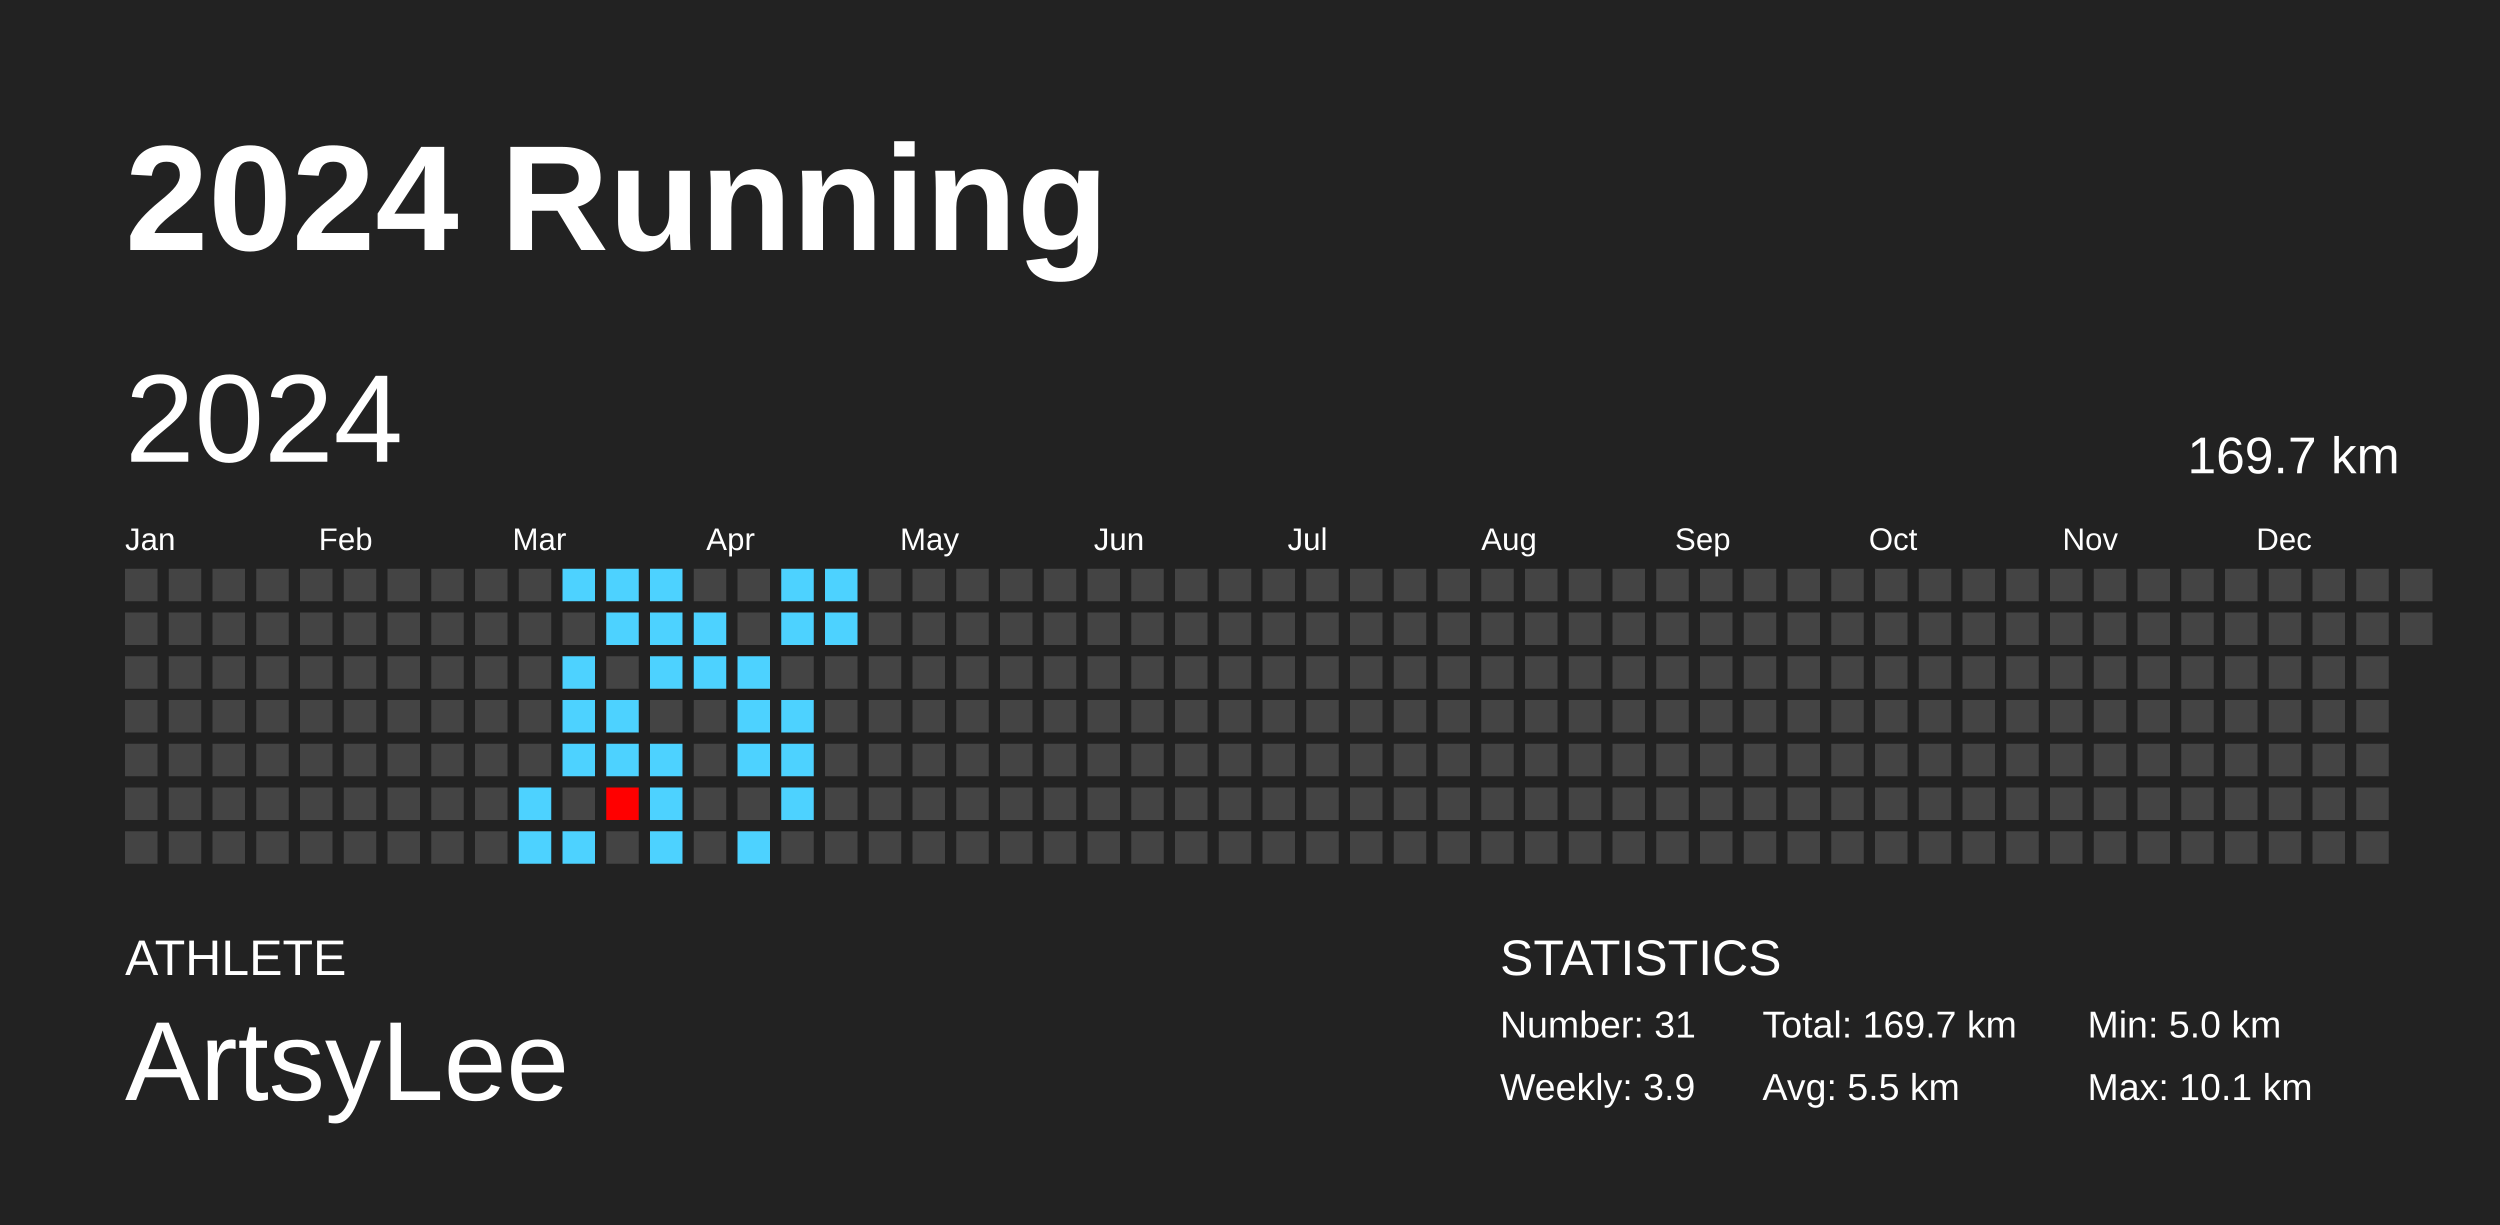
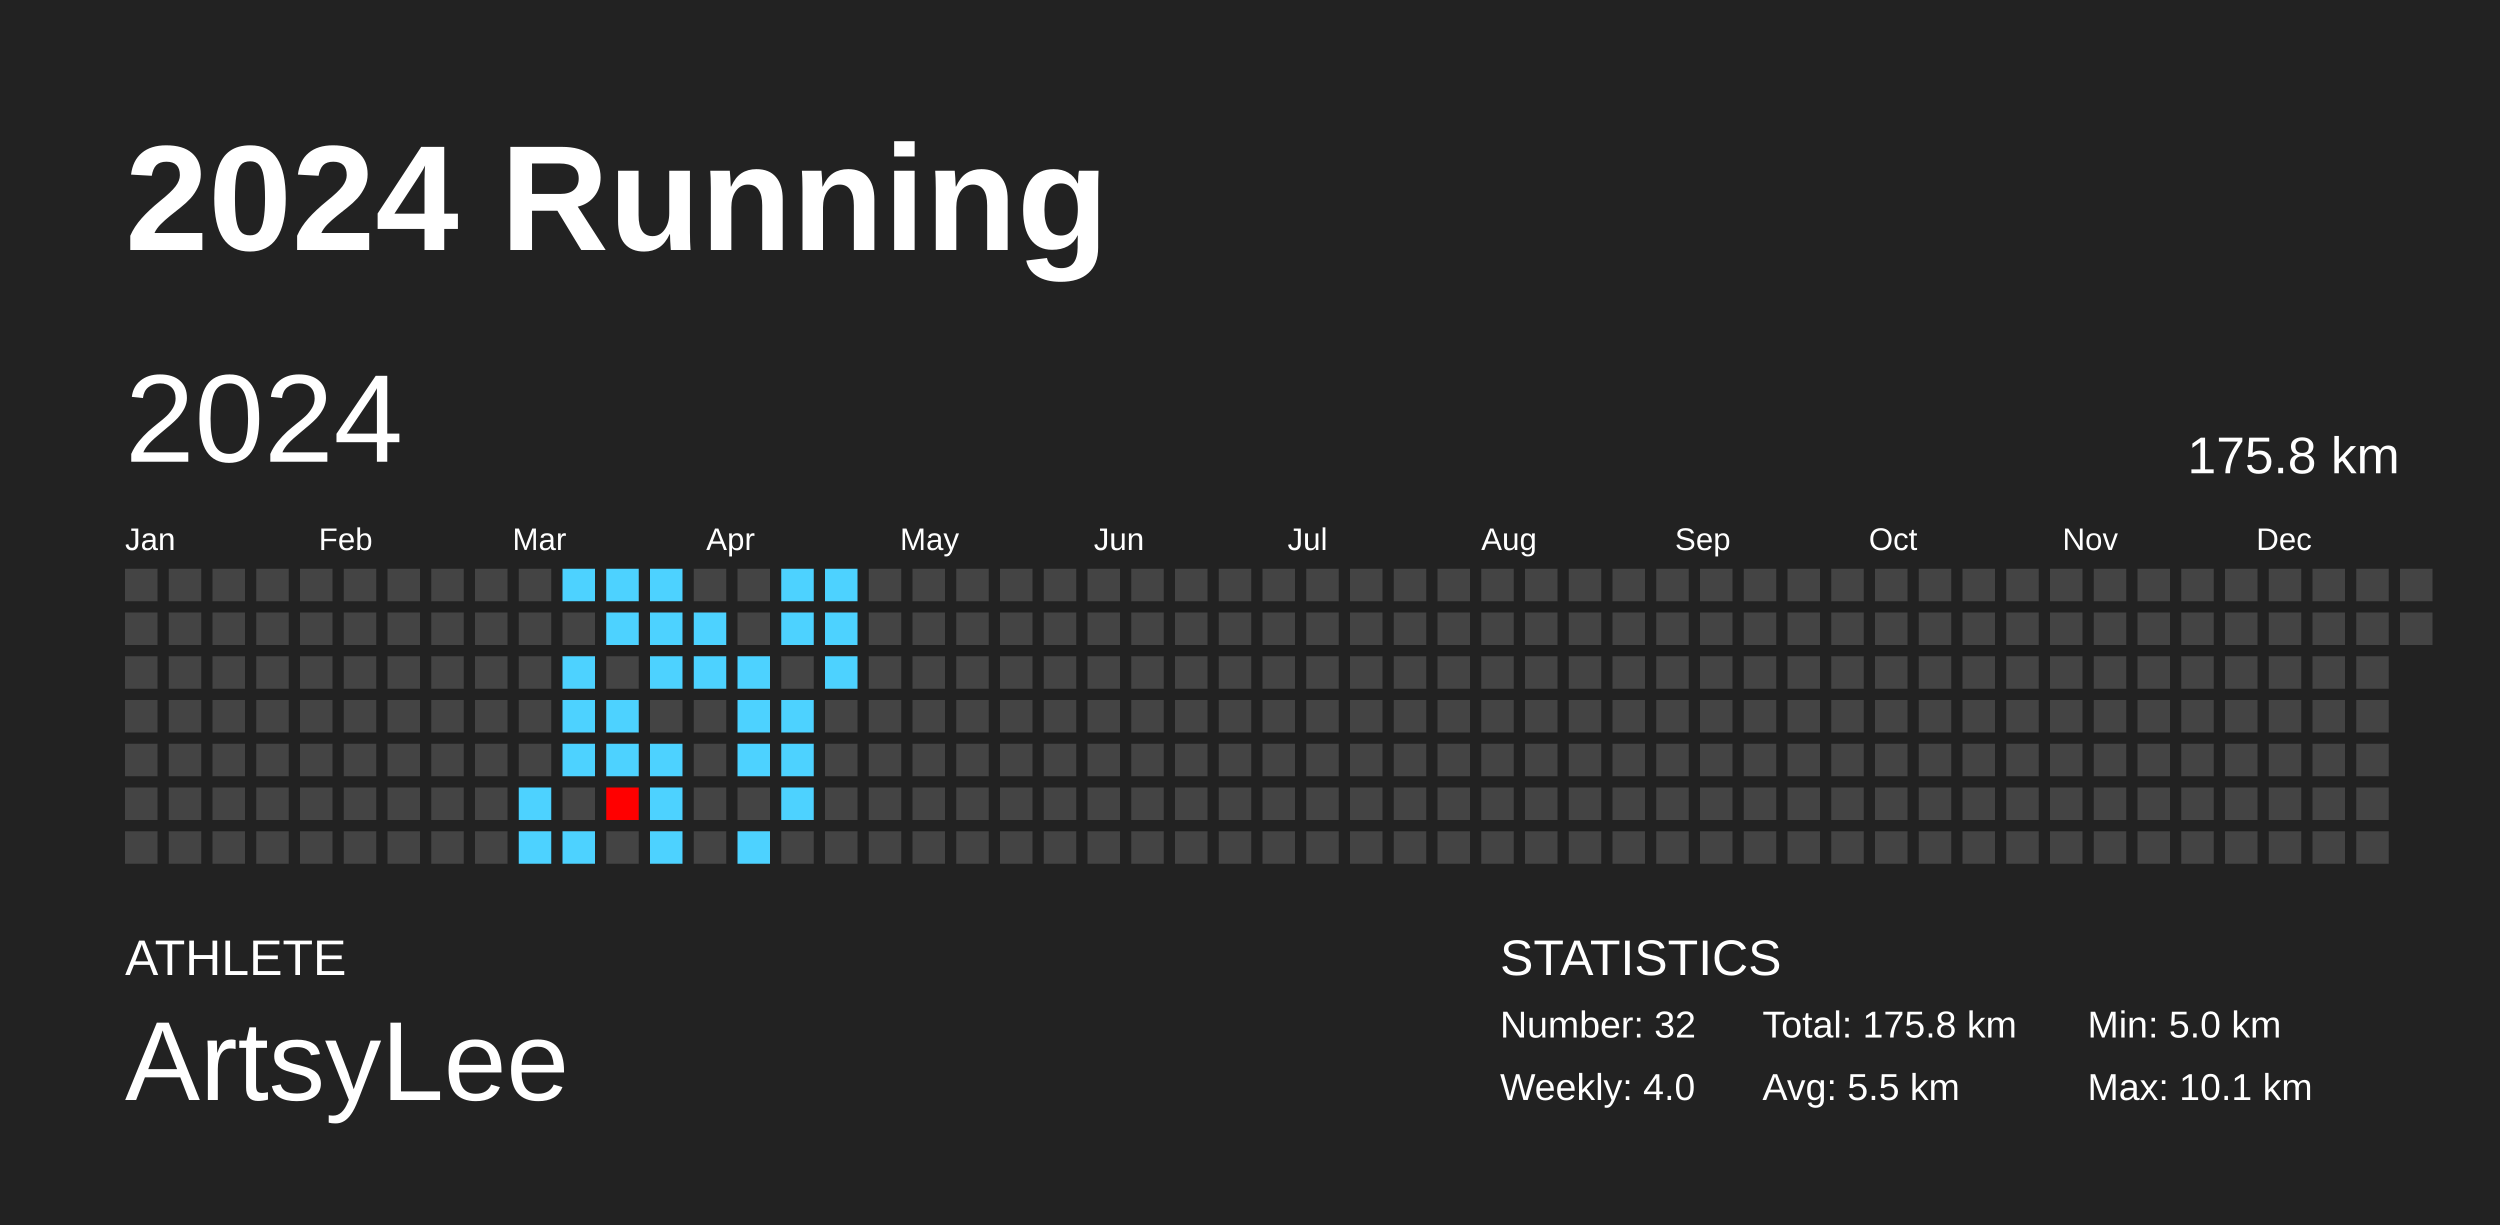
<svg xmlns="http://www.w3.org/2000/svg" baseProfile="full" height="98mm" version="1.1" viewBox="0,0,200,98" width="200mm">
  <defs />
  <rect fill="#222222" height="98" width="200" x="0" y="0" />
  <text fill="#FFFFFF" style="font-size:12px; font-family:Arial; font-weight:bold;" x="10" y="20">2024 Running</text>
  <text fill="#FFFFFF" style="font-size:4px; font-family:Arial" x="10" y="78">ATHLETE</text>
  <text fill="#FFFFFF" style="font-size:9px; font-family:Arial" x="10" y="88">ArtsyLee</text>
  <text fill="#FFFFFF" style="font-size:4px; font-family:Arial" x="120" y="78">STATISTICS</text>
-   <text fill="#FFFFFF" style="font-size:3px; font-family:Arial" x="120" y="83">Number: 31</text>
-   <text fill="#FFFFFF" style="font-size:3px; font-family:Arial" x="120" y="88">Weekly: 3.9</text>
-   <text fill="#FFFFFF" style="font-size:3px; font-family:Arial" x="141" y="83">Total: 169.7 km</text>
+   <text fill="#FFFFFF" style="font-size:3px; font-family:Arial" x="120" y="83">Number: 32</text>
+   <text fill="#FFFFFF" style="font-size:3px; font-family:Arial" x="120" y="88">Weekly: 4.0</text>
+   <text fill="#FFFFFF" style="font-size:3px; font-family:Arial" x="141" y="83">Total: 175.8 km</text>
  <text fill="#FFFFFF" style="font-size:3px; font-family:Arial" x="141" y="88">Avg: 5.5 km</text>
  <text fill="#FFFFFF" style="font-size:3px; font-family:Arial" x="167" y="83">Min: 5.0 km</text>
  <text fill="#FFFFFF" style="font-size:3px; font-family:Arial" x="167" y="88">Max: 10.1 km</text>
  <text dominant-baseline="hanging" fill="#FFFFFF" style="font-size:10.0px; font-family:Arial;" x="10" y="30">2024</text>
-   <text dominant-baseline="hanging" fill="#FFFFFF" style="font-size:4.125px; font-family:Arial;" x="175" y="35">169.7 km</text>
+   <text dominant-baseline="hanging" fill="#FFFFFF" style="font-size:4.125px; font-family:Arial;" x="175" y="35">175.8 km</text>
  <text fill="#FFFFFF" style="font-size:2.5px; font-family:Arial" x="10.0" y="44">Jan</text>
  <text fill="#FFFFFF" style="font-size:2.5px; font-family:Arial" x="25.5" y="44">Feb</text>
  <text fill="#FFFFFF" style="font-size:2.5px; font-family:Arial" x="41.0" y="44">Mar</text>
  <text fill="#FFFFFF" style="font-size:2.5px; font-family:Arial" x="56.5" y="44">Apr</text>
  <text fill="#FFFFFF" style="font-size:2.5px; font-family:Arial" x="72.0" y="44">May</text>
  <text fill="#FFFFFF" style="font-size:2.5px; font-family:Arial" x="87.5" y="44">Jun</text>
  <text fill="#FFFFFF" style="font-size:2.5px; font-family:Arial" x="103.0" y="44">Jul</text>
  <text fill="#FFFFFF" style="font-size:2.5px; font-family:Arial" x="118.5" y="44">Aug</text>
  <text fill="#FFFFFF" style="font-size:2.5px; font-family:Arial" x="134.0" y="44">Sep</text>
  <text fill="#FFFFFF" style="font-size:2.5px; font-family:Arial" x="149.5" y="44">Oct</text>
  <text fill="#FFFFFF" style="font-size:2.5px; font-family:Arial" x="165.0" y="44">Nov</text>
  <text fill="#FFFFFF" style="font-size:2.5px; font-family:Arial" x="180.5" y="44">Dec</text>
  <rect fill="#444444" height="2.6" width="2.6" x="10.0" y="45.5" />
  <rect fill="#444444" height="2.6" width="2.6" x="10.0" y="49.0" />
  <rect fill="#444444" height="2.6" width="2.6" x="10.0" y="52.5" />
  <rect fill="#444444" height="2.6" width="2.6" x="10.0" y="56.0" />
  <rect fill="#444444" height="2.6" width="2.6" x="10.0" y="59.5" />
  <rect fill="#444444" height="2.6" width="2.6" x="10.0" y="63.0" />
  <rect fill="#444444" height="2.6" width="2.6" x="10.0" y="66.5" />
  <rect fill="#444444" height="2.6" width="2.6" x="13.5" y="45.5" />
  <rect fill="#444444" height="2.6" width="2.6" x="13.5" y="49.0" />
  <rect fill="#444444" height="2.6" width="2.6" x="13.5" y="52.5" />
  <rect fill="#444444" height="2.6" width="2.6" x="13.5" y="56.0" />
  <rect fill="#444444" height="2.6" width="2.6" x="13.5" y="59.5" />
  <rect fill="#444444" height="2.6" width="2.6" x="13.5" y="63.0" />
  <rect fill="#444444" height="2.6" width="2.6" x="13.5" y="66.5" />
  <rect fill="#444444" height="2.6" width="2.6" x="17.0" y="45.5" />
  <rect fill="#444444" height="2.6" width="2.6" x="17.0" y="49.0" />
  <rect fill="#444444" height="2.6" width="2.6" x="17.0" y="52.5" />
  <rect fill="#444444" height="2.6" width="2.6" x="17.0" y="56.0" />
  <rect fill="#444444" height="2.6" width="2.6" x="17.0" y="59.5" />
  <rect fill="#444444" height="2.6" width="2.6" x="17.0" y="63.0" />
  <rect fill="#444444" height="2.6" width="2.6" x="17.0" y="66.5" />
  <rect fill="#444444" height="2.6" width="2.6" x="20.5" y="45.5" />
  <rect fill="#444444" height="2.6" width="2.6" x="20.5" y="49.0" />
  <rect fill="#444444" height="2.6" width="2.6" x="20.5" y="52.5" />
  <rect fill="#444444" height="2.6" width="2.6" x="20.5" y="56.0" />
  <rect fill="#444444" height="2.6" width="2.6" x="20.5" y="59.5" />
  <rect fill="#444444" height="2.6" width="2.6" x="20.5" y="63.0" />
  <rect fill="#444444" height="2.6" width="2.6" x="20.5" y="66.5" />
  <rect fill="#444444" height="2.6" width="2.6" x="24.0" y="45.5" />
  <rect fill="#444444" height="2.6" width="2.6" x="24.0" y="49.0" />
  <rect fill="#444444" height="2.6" width="2.6" x="24.0" y="52.5" />
  <rect fill="#444444" height="2.6" width="2.6" x="24.0" y="56.0" />
  <rect fill="#444444" height="2.6" width="2.6" x="24.0" y="59.5" />
  <rect fill="#444444" height="2.6" width="2.6" x="24.0" y="63.0" />
  <rect fill="#444444" height="2.6" width="2.6" x="24.0" y="66.5" />
  <rect fill="#444444" height="2.6" width="2.6" x="27.5" y="45.5" />
  <rect fill="#444444" height="2.6" width="2.6" x="27.5" y="49.0" />
  <rect fill="#444444" height="2.6" width="2.6" x="27.5" y="52.5" />
  <rect fill="#444444" height="2.6" width="2.6" x="27.5" y="56.0" />
  <rect fill="#444444" height="2.6" width="2.6" x="27.5" y="59.5" />
  <rect fill="#444444" height="2.6" width="2.6" x="27.5" y="63.0" />
  <rect fill="#444444" height="2.6" width="2.6" x="27.5" y="66.5" />
  <rect fill="#444444" height="2.6" width="2.6" x="31.0" y="45.5" />
  <rect fill="#444444" height="2.6" width="2.6" x="31.0" y="49.0" />
  <rect fill="#444444" height="2.6" width="2.6" x="31.0" y="52.5" />
  <rect fill="#444444" height="2.6" width="2.6" x="31.0" y="56.0" />
  <rect fill="#444444" height="2.6" width="2.6" x="31.0" y="59.5" />
  <rect fill="#444444" height="2.6" width="2.6" x="31.0" y="63.0" />
  <rect fill="#444444" height="2.6" width="2.6" x="31.0" y="66.5" />
  <rect fill="#444444" height="2.6" width="2.6" x="34.5" y="45.5" />
  <rect fill="#444444" height="2.6" width="2.6" x="34.5" y="49.0" />
  <rect fill="#444444" height="2.6" width="2.6" x="34.5" y="52.5" />
  <rect fill="#444444" height="2.6" width="2.6" x="34.5" y="56.0" />
  <rect fill="#444444" height="2.6" width="2.6" x="34.5" y="59.5" />
  <rect fill="#444444" height="2.6" width="2.6" x="34.5" y="63.0" />
  <rect fill="#444444" height="2.6" width="2.6" x="34.5" y="66.5" />
  <rect fill="#444444" height="2.6" width="2.6" x="38.0" y="45.5" />
  <rect fill="#444444" height="2.6" width="2.6" x="38.0" y="49.0" />
  <rect fill="#444444" height="2.6" width="2.6" x="38.0" y="52.5" />
  <rect fill="#444444" height="2.6" width="2.6" x="38.0" y="56.0" />
  <rect fill="#444444" height="2.6" width="2.6" x="38.0" y="59.5" />
  <rect fill="#444444" height="2.6" width="2.6" x="38.0" y="63.0" />
  <rect fill="#444444" height="2.6" width="2.6" x="38.0" y="66.5" />
  <rect fill="#444444" height="2.6" width="2.6" x="41.5" y="45.5" />
  <rect fill="#444444" height="2.6" width="2.6" x="41.5" y="49.0" />
  <rect fill="#444444" height="2.6" width="2.6" x="41.5" y="52.5" />
  <rect fill="#444444" height="2.6" width="2.6" x="41.5" y="56.0" />
  <rect fill="#444444" height="2.6" width="2.6" x="41.5" y="59.5" />
  <rect fill="#4dd2ff" height="2.6" width="2.6" x="41.5" y="63.0" />
  <rect fill="#4dd2ff" height="2.6" width="2.6" x="41.5" y="66.5" />
  <rect fill="#4dd2ff" height="2.6" width="2.6" x="45.0" y="45.5" />
  <rect fill="#444444" height="2.6" width="2.6" x="45.0" y="49.0" />
  <rect fill="#4dd2ff" height="2.6" width="2.6" x="45.0" y="52.5" />
  <rect fill="#4dd2ff" height="2.6" width="2.6" x="45.0" y="56.0" />
  <rect fill="#4dd2ff" height="2.6" width="2.6" x="45.0" y="59.5" />
  <rect fill="#444444" height="2.6" width="2.6" x="45.0" y="63.0" />
  <rect fill="#4dd2ff" height="2.6" width="2.6" x="45.0" y="66.5" />
  <rect fill="#4dd2ff" height="2.6" width="2.6" x="48.5" y="45.5" />
  <rect fill="#4dd2ff" height="2.6" width="2.6" x="48.5" y="49.0" />
  <rect fill="#444444" height="2.6" width="2.6" x="48.5" y="52.5" />
  <rect fill="#4dd2ff" height="2.6" width="2.6" x="48.5" y="56.0" />
  <rect fill="#4dd2ff" height="2.6" width="2.6" x="48.5" y="59.5" />
  <rect fill="#ff0000" height="2.6" width="2.6" x="48.5" y="63.0" />
  <rect fill="#444444" height="2.6" width="2.6" x="48.5" y="66.5" />
  <rect fill="#4dd2ff" height="2.6" width="2.6" x="52.0" y="45.5" />
  <rect fill="#4dd2ff" height="2.6" width="2.6" x="52.0" y="49.0" />
  <rect fill="#4dd2ff" height="2.6" width="2.6" x="52.0" y="52.5" />
  <rect fill="#444444" height="2.6" width="2.6" x="52.0" y="56.0" />
  <rect fill="#4dd2ff" height="2.6" width="2.6" x="52.0" y="59.5" />
  <rect fill="#4dd2ff" height="2.6" width="2.6" x="52.0" y="63.0" />
  <rect fill="#4dd2ff" height="2.6" width="2.6" x="52.0" y="66.5" />
  <rect fill="#444444" height="2.6" width="2.6" x="55.5" y="45.5" />
  <rect fill="#4dd2ff" height="2.6" width="2.6" x="55.5" y="49.0" />
  <rect fill="#4dd2ff" height="2.6" width="2.6" x="55.5" y="52.5" />
  <rect fill="#444444" height="2.6" width="2.6" x="55.5" y="56.0" />
  <rect fill="#444444" height="2.6" width="2.6" x="55.5" y="59.5" />
  <rect fill="#444444" height="2.6" width="2.6" x="55.5" y="63.0" />
  <rect fill="#444444" height="2.6" width="2.6" x="55.5" y="66.5" />
  <rect fill="#444444" height="2.6" width="2.6" x="59.0" y="45.5" />
  <rect fill="#444444" height="2.6" width="2.6" x="59.0" y="49.0" />
  <rect fill="#4dd2ff" height="2.6" width="2.6" x="59.0" y="52.5" />
  <rect fill="#4dd2ff" height="2.6" width="2.6" x="59.0" y="56.0" />
  <rect fill="#4dd2ff" height="2.6" width="2.6" x="59.0" y="59.5" />
  <rect fill="#444444" height="2.6" width="2.6" x="59.0" y="63.0" />
  <rect fill="#4dd2ff" height="2.6" width="2.6" x="59.0" y="66.5" />
  <rect fill="#4dd2ff" height="2.6" width="2.6" x="62.5" y="45.5" />
  <rect fill="#4dd2ff" height="2.6" width="2.6" x="62.5" y="49.0" />
  <rect fill="#444444" height="2.6" width="2.6" x="62.5" y="52.5" />
  <rect fill="#4dd2ff" height="2.6" width="2.6" x="62.5" y="56.0" />
  <rect fill="#4dd2ff" height="2.6" width="2.6" x="62.5" y="59.5" />
  <rect fill="#4dd2ff" height="2.6" width="2.6" x="62.5" y="63.0" />
  <rect fill="#444444" height="2.6" width="2.6" x="62.5" y="66.5" />
  <rect fill="#4dd2ff" height="2.6" width="2.6" x="66.0" y="45.5" />
  <rect fill="#4dd2ff" height="2.6" width="2.6" x="66.0" y="49.0" />
-   <rect fill="#444444" height="2.6" width="2.6" x="66.0" y="52.5" />
+   <rect fill="#4dd2ff" height="2.6" width="2.6" x="66.0" y="52.5" />
  <rect fill="#444444" height="2.6" width="2.6" x="66.0" y="56.0" />
  <rect fill="#444444" height="2.6" width="2.6" x="66.0" y="59.5" />
  <rect fill="#444444" height="2.6" width="2.6" x="66.0" y="63.0" />
  <rect fill="#444444" height="2.6" width="2.6" x="66.0" y="66.5" />
  <rect fill="#444444" height="2.6" width="2.6" x="69.5" y="45.5" />
  <rect fill="#444444" height="2.6" width="2.6" x="69.5" y="49.0" />
  <rect fill="#444444" height="2.6" width="2.6" x="69.5" y="52.5" />
  <rect fill="#444444" height="2.6" width="2.6" x="69.5" y="56.0" />
  <rect fill="#444444" height="2.6" width="2.6" x="69.5" y="59.5" />
  <rect fill="#444444" height="2.6" width="2.6" x="69.5" y="63.0" />
  <rect fill="#444444" height="2.6" width="2.6" x="69.5" y="66.5" />
  <rect fill="#444444" height="2.6" width="2.6" x="73.0" y="45.5" />
  <rect fill="#444444" height="2.6" width="2.6" x="73.0" y="49.0" />
  <rect fill="#444444" height="2.6" width="2.6" x="73.0" y="52.5" />
  <rect fill="#444444" height="2.6" width="2.6" x="73.0" y="56.0" />
  <rect fill="#444444" height="2.6" width="2.6" x="73.0" y="59.5" />
  <rect fill="#444444" height="2.6" width="2.6" x="73.0" y="63.0" />
  <rect fill="#444444" height="2.6" width="2.6" x="73.0" y="66.5" />
  <rect fill="#444444" height="2.6" width="2.6" x="76.5" y="45.5" />
  <rect fill="#444444" height="2.6" width="2.6" x="76.5" y="49.0" />
  <rect fill="#444444" height="2.6" width="2.6" x="76.5" y="52.5" />
  <rect fill="#444444" height="2.6" width="2.6" x="76.5" y="56.0" />
  <rect fill="#444444" height="2.6" width="2.6" x="76.5" y="59.5" />
  <rect fill="#444444" height="2.6" width="2.6" x="76.5" y="63.0" />
  <rect fill="#444444" height="2.6" width="2.6" x="76.5" y="66.5" />
  <rect fill="#444444" height="2.6" width="2.6" x="80.0" y="45.5" />
  <rect fill="#444444" height="2.6" width="2.6" x="80.0" y="49.0" />
  <rect fill="#444444" height="2.6" width="2.6" x="80.0" y="52.5" />
  <rect fill="#444444" height="2.6" width="2.6" x="80.0" y="56.0" />
  <rect fill="#444444" height="2.6" width="2.6" x="80.0" y="59.5" />
  <rect fill="#444444" height="2.6" width="2.6" x="80.0" y="63.0" />
  <rect fill="#444444" height="2.6" width="2.6" x="80.0" y="66.5" />
  <rect fill="#444444" height="2.6" width="2.6" x="83.5" y="45.5" />
  <rect fill="#444444" height="2.6" width="2.6" x="83.5" y="49.0" />
  <rect fill="#444444" height="2.6" width="2.6" x="83.5" y="52.5" />
  <rect fill="#444444" height="2.6" width="2.6" x="83.5" y="56.0" />
  <rect fill="#444444" height="2.6" width="2.6" x="83.5" y="59.5" />
  <rect fill="#444444" height="2.6" width="2.6" x="83.5" y="63.0" />
  <rect fill="#444444" height="2.6" width="2.6" x="83.5" y="66.5" />
  <rect fill="#444444" height="2.6" width="2.6" x="87.0" y="45.5" />
  <rect fill="#444444" height="2.6" width="2.6" x="87.0" y="49.0" />
  <rect fill="#444444" height="2.6" width="2.6" x="87.0" y="52.5" />
  <rect fill="#444444" height="2.6" width="2.6" x="87.0" y="56.0" />
  <rect fill="#444444" height="2.6" width="2.6" x="87.0" y="59.5" />
  <rect fill="#444444" height="2.6" width="2.6" x="87.0" y="63.0" />
  <rect fill="#444444" height="2.6" width="2.6" x="87.0" y="66.5" />
  <rect fill="#444444" height="2.6" width="2.6" x="90.5" y="45.5" />
  <rect fill="#444444" height="2.6" width="2.6" x="90.5" y="49.0" />
  <rect fill="#444444" height="2.6" width="2.6" x="90.5" y="52.5" />
  <rect fill="#444444" height="2.6" width="2.6" x="90.5" y="56.0" />
  <rect fill="#444444" height="2.6" width="2.6" x="90.5" y="59.5" />
  <rect fill="#444444" height="2.6" width="2.6" x="90.5" y="63.0" />
  <rect fill="#444444" height="2.6" width="2.6" x="90.5" y="66.5" />
  <rect fill="#444444" height="2.6" width="2.6" x="94.0" y="45.5" />
  <rect fill="#444444" height="2.6" width="2.6" x="94.0" y="49.0" />
  <rect fill="#444444" height="2.6" width="2.6" x="94.0" y="52.5" />
  <rect fill="#444444" height="2.6" width="2.6" x="94.0" y="56.0" />
  <rect fill="#444444" height="2.6" width="2.6" x="94.0" y="59.5" />
  <rect fill="#444444" height="2.6" width="2.6" x="94.0" y="63.0" />
  <rect fill="#444444" height="2.6" width="2.6" x="94.0" y="66.5" />
  <rect fill="#444444" height="2.6" width="2.6" x="97.5" y="45.5" />
  <rect fill="#444444" height="2.6" width="2.6" x="97.5" y="49.0" />
  <rect fill="#444444" height="2.6" width="2.6" x="97.5" y="52.5" />
  <rect fill="#444444" height="2.6" width="2.6" x="97.5" y="56.0" />
  <rect fill="#444444" height="2.6" width="2.6" x="97.5" y="59.5" />
  <rect fill="#444444" height="2.6" width="2.6" x="97.5" y="63.0" />
  <rect fill="#444444" height="2.6" width="2.6" x="97.5" y="66.5" />
  <rect fill="#444444" height="2.6" width="2.6" x="101.0" y="45.5" />
  <rect fill="#444444" height="2.6" width="2.6" x="101.0" y="49.0" />
  <rect fill="#444444" height="2.6" width="2.6" x="101.0" y="52.5" />
  <rect fill="#444444" height="2.6" width="2.6" x="101.0" y="56.0" />
  <rect fill="#444444" height="2.6" width="2.6" x="101.0" y="59.5" />
  <rect fill="#444444" height="2.6" width="2.6" x="101.0" y="63.0" />
  <rect fill="#444444" height="2.6" width="2.6" x="101.0" y="66.5" />
  <rect fill="#444444" height="2.6" width="2.6" x="104.5" y="45.5" />
  <rect fill="#444444" height="2.6" width="2.6" x="104.5" y="49.0" />
  <rect fill="#444444" height="2.6" width="2.6" x="104.5" y="52.5" />
  <rect fill="#444444" height="2.6" width="2.6" x="104.5" y="56.0" />
  <rect fill="#444444" height="2.6" width="2.6" x="104.5" y="59.5" />
  <rect fill="#444444" height="2.6" width="2.6" x="104.5" y="63.0" />
  <rect fill="#444444" height="2.6" width="2.6" x="104.5" y="66.5" />
  <rect fill="#444444" height="2.6" width="2.6" x="108.0" y="45.5" />
  <rect fill="#444444" height="2.6" width="2.6" x="108.0" y="49.0" />
  <rect fill="#444444" height="2.6" width="2.6" x="108.0" y="52.5" />
  <rect fill="#444444" height="2.6" width="2.6" x="108.0" y="56.0" />
  <rect fill="#444444" height="2.6" width="2.6" x="108.0" y="59.5" />
  <rect fill="#444444" height="2.6" width="2.6" x="108.0" y="63.0" />
  <rect fill="#444444" height="2.6" width="2.6" x="108.0" y="66.5" />
  <rect fill="#444444" height="2.6" width="2.6" x="111.5" y="45.5" />
  <rect fill="#444444" height="2.6" width="2.6" x="111.5" y="49.0" />
  <rect fill="#444444" height="2.6" width="2.6" x="111.5" y="52.5" />
  <rect fill="#444444" height="2.6" width="2.6" x="111.5" y="56.0" />
  <rect fill="#444444" height="2.6" width="2.6" x="111.5" y="59.5" />
  <rect fill="#444444" height="2.6" width="2.6" x="111.5" y="63.0" />
  <rect fill="#444444" height="2.6" width="2.6" x="111.5" y="66.5" />
  <rect fill="#444444" height="2.6" width="2.6" x="115.0" y="45.5" />
  <rect fill="#444444" height="2.6" width="2.6" x="115.0" y="49.0" />
  <rect fill="#444444" height="2.6" width="2.6" x="115.0" y="52.5" />
  <rect fill="#444444" height="2.6" width="2.6" x="115.0" y="56.0" />
  <rect fill="#444444" height="2.6" width="2.6" x="115.0" y="59.5" />
  <rect fill="#444444" height="2.6" width="2.6" x="115.0" y="63.0" />
  <rect fill="#444444" height="2.6" width="2.6" x="115.0" y="66.5" />
  <rect fill="#444444" height="2.6" width="2.6" x="118.5" y="45.5" />
  <rect fill="#444444" height="2.6" width="2.6" x="118.5" y="49.0" />
  <rect fill="#444444" height="2.6" width="2.6" x="118.5" y="52.5" />
  <rect fill="#444444" height="2.6" width="2.6" x="118.5" y="56.0" />
  <rect fill="#444444" height="2.6" width="2.6" x="118.5" y="59.5" />
  <rect fill="#444444" height="2.6" width="2.6" x="118.5" y="63.0" />
  <rect fill="#444444" height="2.6" width="2.6" x="118.5" y="66.5" />
  <rect fill="#444444" height="2.6" width="2.6" x="122.0" y="45.5" />
  <rect fill="#444444" height="2.6" width="2.6" x="122.0" y="49.0" />
  <rect fill="#444444" height="2.6" width="2.6" x="122.0" y="52.5" />
  <rect fill="#444444" height="2.6" width="2.6" x="122.0" y="56.0" />
  <rect fill="#444444" height="2.6" width="2.6" x="122.0" y="59.5" />
  <rect fill="#444444" height="2.6" width="2.6" x="122.0" y="63.0" />
  <rect fill="#444444" height="2.6" width="2.6" x="122.0" y="66.5" />
  <rect fill="#444444" height="2.6" width="2.6" x="125.5" y="45.5" />
  <rect fill="#444444" height="2.6" width="2.6" x="125.5" y="49.0" />
  <rect fill="#444444" height="2.6" width="2.6" x="125.5" y="52.5" />
  <rect fill="#444444" height="2.6" width="2.6" x="125.5" y="56.0" />
  <rect fill="#444444" height="2.6" width="2.6" x="125.5" y="59.5" />
  <rect fill="#444444" height="2.6" width="2.6" x="125.5" y="63.0" />
  <rect fill="#444444" height="2.6" width="2.6" x="125.5" y="66.5" />
  <rect fill="#444444" height="2.6" width="2.6" x="129.0" y="45.5" />
  <rect fill="#444444" height="2.6" width="2.6" x="129.0" y="49.0" />
  <rect fill="#444444" height="2.6" width="2.6" x="129.0" y="52.5" />
  <rect fill="#444444" height="2.6" width="2.6" x="129.0" y="56.0" />
  <rect fill="#444444" height="2.6" width="2.6" x="129.0" y="59.5" />
  <rect fill="#444444" height="2.6" width="2.6" x="129.0" y="63.0" />
  <rect fill="#444444" height="2.6" width="2.6" x="129.0" y="66.5" />
  <rect fill="#444444" height="2.6" width="2.6" x="132.5" y="45.5" />
  <rect fill="#444444" height="2.6" width="2.6" x="132.5" y="49.0" />
  <rect fill="#444444" height="2.6" width="2.6" x="132.5" y="52.5" />
  <rect fill="#444444" height="2.6" width="2.6" x="132.5" y="56.0" />
  <rect fill="#444444" height="2.6" width="2.6" x="132.5" y="59.5" />
  <rect fill="#444444" height="2.6" width="2.6" x="132.5" y="63.0" />
  <rect fill="#444444" height="2.6" width="2.6" x="132.5" y="66.5" />
  <rect fill="#444444" height="2.6" width="2.6" x="136.0" y="45.5" />
  <rect fill="#444444" height="2.6" width="2.6" x="136.0" y="49.0" />
  <rect fill="#444444" height="2.6" width="2.6" x="136.0" y="52.5" />
  <rect fill="#444444" height="2.6" width="2.6" x="136.0" y="56.0" />
  <rect fill="#444444" height="2.6" width="2.6" x="136.0" y="59.5" />
  <rect fill="#444444" height="2.6" width="2.6" x="136.0" y="63.0" />
  <rect fill="#444444" height="2.6" width="2.6" x="136.0" y="66.5" />
  <rect fill="#444444" height="2.6" width="2.6" x="139.5" y="45.5" />
  <rect fill="#444444" height="2.6" width="2.6" x="139.5" y="49.0" />
  <rect fill="#444444" height="2.6" width="2.6" x="139.5" y="52.5" />
  <rect fill="#444444" height="2.6" width="2.6" x="139.5" y="56.0" />
  <rect fill="#444444" height="2.6" width="2.6" x="139.5" y="59.5" />
  <rect fill="#444444" height="2.6" width="2.6" x="139.5" y="63.0" />
  <rect fill="#444444" height="2.6" width="2.6" x="139.5" y="66.5" />
  <rect fill="#444444" height="2.6" width="2.6" x="143.0" y="45.5" />
  <rect fill="#444444" height="2.6" width="2.6" x="143.0" y="49.0" />
  <rect fill="#444444" height="2.6" width="2.6" x="143.0" y="52.5" />
  <rect fill="#444444" height="2.6" width="2.6" x="143.0" y="56.0" />
  <rect fill="#444444" height="2.6" width="2.6" x="143.0" y="59.5" />
  <rect fill="#444444" height="2.6" width="2.6" x="143.0" y="63.0" />
  <rect fill="#444444" height="2.6" width="2.6" x="143.0" y="66.5" />
  <rect fill="#444444" height="2.6" width="2.6" x="146.5" y="45.5" />
  <rect fill="#444444" height="2.6" width="2.6" x="146.5" y="49.0" />
  <rect fill="#444444" height="2.6" width="2.6" x="146.5" y="52.5" />
  <rect fill="#444444" height="2.6" width="2.6" x="146.5" y="56.0" />
  <rect fill="#444444" height="2.6" width="2.6" x="146.5" y="59.5" />
  <rect fill="#444444" height="2.6" width="2.6" x="146.5" y="63.0" />
  <rect fill="#444444" height="2.6" width="2.6" x="146.5" y="66.5" />
  <rect fill="#444444" height="2.6" width="2.6" x="150.0" y="45.5" />
  <rect fill="#444444" height="2.6" width="2.6" x="150.0" y="49.0" />
  <rect fill="#444444" height="2.6" width="2.6" x="150.0" y="52.5" />
  <rect fill="#444444" height="2.6" width="2.6" x="150.0" y="56.0" />
  <rect fill="#444444" height="2.6" width="2.6" x="150.0" y="59.5" />
  <rect fill="#444444" height="2.6" width="2.6" x="150.0" y="63.0" />
  <rect fill="#444444" height="2.6" width="2.6" x="150.0" y="66.5" />
  <rect fill="#444444" height="2.6" width="2.6" x="153.5" y="45.5" />
  <rect fill="#444444" height="2.6" width="2.6" x="153.5" y="49.0" />
  <rect fill="#444444" height="2.6" width="2.6" x="153.5" y="52.5" />
  <rect fill="#444444" height="2.6" width="2.6" x="153.5" y="56.0" />
  <rect fill="#444444" height="2.6" width="2.6" x="153.5" y="59.5" />
  <rect fill="#444444" height="2.6" width="2.6" x="153.5" y="63.0" />
  <rect fill="#444444" height="2.6" width="2.6" x="153.5" y="66.5" />
  <rect fill="#444444" height="2.6" width="2.6" x="157.0" y="45.5" />
  <rect fill="#444444" height="2.6" width="2.6" x="157.0" y="49.0" />
  <rect fill="#444444" height="2.6" width="2.6" x="157.0" y="52.5" />
  <rect fill="#444444" height="2.6" width="2.6" x="157.0" y="56.0" />
  <rect fill="#444444" height="2.6" width="2.6" x="157.0" y="59.5" />
  <rect fill="#444444" height="2.6" width="2.6" x="157.0" y="63.0" />
  <rect fill="#444444" height="2.6" width="2.6" x="157.0" y="66.5" />
  <rect fill="#444444" height="2.6" width="2.6" x="160.5" y="45.5" />
  <rect fill="#444444" height="2.6" width="2.6" x="160.5" y="49.0" />
  <rect fill="#444444" height="2.6" width="2.6" x="160.5" y="52.5" />
  <rect fill="#444444" height="2.6" width="2.6" x="160.5" y="56.0" />
  <rect fill="#444444" height="2.6" width="2.6" x="160.5" y="59.5" />
  <rect fill="#444444" height="2.6" width="2.6" x="160.5" y="63.0" />
  <rect fill="#444444" height="2.6" width="2.6" x="160.5" y="66.5" />
  <rect fill="#444444" height="2.6" width="2.6" x="164.0" y="45.5" />
  <rect fill="#444444" height="2.6" width="2.6" x="164.0" y="49.0" />
  <rect fill="#444444" height="2.6" width="2.6" x="164.0" y="52.5" />
  <rect fill="#444444" height="2.6" width="2.6" x="164.0" y="56.0" />
  <rect fill="#444444" height="2.6" width="2.6" x="164.0" y="59.5" />
  <rect fill="#444444" height="2.6" width="2.6" x="164.0" y="63.0" />
  <rect fill="#444444" height="2.6" width="2.6" x="164.0" y="66.5" />
  <rect fill="#444444" height="2.6" width="2.6" x="167.5" y="45.5" />
  <rect fill="#444444" height="2.6" width="2.6" x="167.5" y="49.0" />
  <rect fill="#444444" height="2.6" width="2.6" x="167.5" y="52.5" />
  <rect fill="#444444" height="2.6" width="2.6" x="167.5" y="56.0" />
  <rect fill="#444444" height="2.6" width="2.6" x="167.5" y="59.5" />
  <rect fill="#444444" height="2.6" width="2.6" x="167.5" y="63.0" />
  <rect fill="#444444" height="2.6" width="2.6" x="167.5" y="66.5" />
  <rect fill="#444444" height="2.6" width="2.6" x="171.0" y="45.5" />
  <rect fill="#444444" height="2.6" width="2.6" x="171.0" y="49.0" />
  <rect fill="#444444" height="2.6" width="2.6" x="171.0" y="52.5" />
  <rect fill="#444444" height="2.6" width="2.6" x="171.0" y="56.0" />
  <rect fill="#444444" height="2.6" width="2.6" x="171.0" y="59.5" />
  <rect fill="#444444" height="2.6" width="2.6" x="171.0" y="63.0" />
  <rect fill="#444444" height="2.6" width="2.6" x="171.0" y="66.5" />
  <rect fill="#444444" height="2.6" width="2.6" x="174.5" y="45.5" />
  <rect fill="#444444" height="2.6" width="2.6" x="174.5" y="49.0" />
  <rect fill="#444444" height="2.6" width="2.6" x="174.5" y="52.5" />
  <rect fill="#444444" height="2.6" width="2.6" x="174.5" y="56.0" />
  <rect fill="#444444" height="2.6" width="2.6" x="174.5" y="59.5" />
  <rect fill="#444444" height="2.6" width="2.6" x="174.5" y="63.0" />
  <rect fill="#444444" height="2.6" width="2.6" x="174.5" y="66.5" />
  <rect fill="#444444" height="2.6" width="2.6" x="178.0" y="45.5" />
  <rect fill="#444444" height="2.6" width="2.6" x="178.0" y="49.0" />
  <rect fill="#444444" height="2.6" width="2.6" x="178.0" y="52.5" />
  <rect fill="#444444" height="2.6" width="2.6" x="178.0" y="56.0" />
  <rect fill="#444444" height="2.6" width="2.6" x="178.0" y="59.5" />
  <rect fill="#444444" height="2.6" width="2.6" x="178.0" y="63.0" />
  <rect fill="#444444" height="2.6" width="2.6" x="178.0" y="66.5" />
  <rect fill="#444444" height="2.6" width="2.6" x="181.5" y="45.5" />
  <rect fill="#444444" height="2.6" width="2.6" x="181.5" y="49.0" />
  <rect fill="#444444" height="2.6" width="2.6" x="181.5" y="52.5" />
  <rect fill="#444444" height="2.6" width="2.6" x="181.5" y="56.0" />
  <rect fill="#444444" height="2.6" width="2.6" x="181.5" y="59.5" />
  <rect fill="#444444" height="2.6" width="2.6" x="181.5" y="63.0" />
  <rect fill="#444444" height="2.6" width="2.6" x="181.5" y="66.5" />
  <rect fill="#444444" height="2.6" width="2.6" x="185.0" y="45.5" />
  <rect fill="#444444" height="2.6" width="2.6" x="185.0" y="49.0" />
  <rect fill="#444444" height="2.6" width="2.6" x="185.0" y="52.5" />
  <rect fill="#444444" height="2.6" width="2.6" x="185.0" y="56.0" />
  <rect fill="#444444" height="2.6" width="2.6" x="185.0" y="59.5" />
  <rect fill="#444444" height="2.6" width="2.6" x="185.0" y="63.0" />
  <rect fill="#444444" height="2.6" width="2.6" x="185.0" y="66.5" />
  <rect fill="#444444" height="2.6" width="2.6" x="188.5" y="45.5" />
  <rect fill="#444444" height="2.6" width="2.6" x="188.5" y="49.0" />
  <rect fill="#444444" height="2.6" width="2.6" x="188.5" y="52.5" />
  <rect fill="#444444" height="2.6" width="2.6" x="188.5" y="56.0" />
  <rect fill="#444444" height="2.6" width="2.6" x="188.5" y="59.5" />
  <rect fill="#444444" height="2.6" width="2.6" x="188.5" y="63.0" />
  <rect fill="#444444" height="2.6" width="2.6" x="188.5" y="66.5" />
  <rect fill="#444444" height="2.6" width="2.6" x="192.0" y="45.5" />
  <rect fill="#444444" height="2.6" width="2.6" x="192.0" y="49.0" />
</svg>
